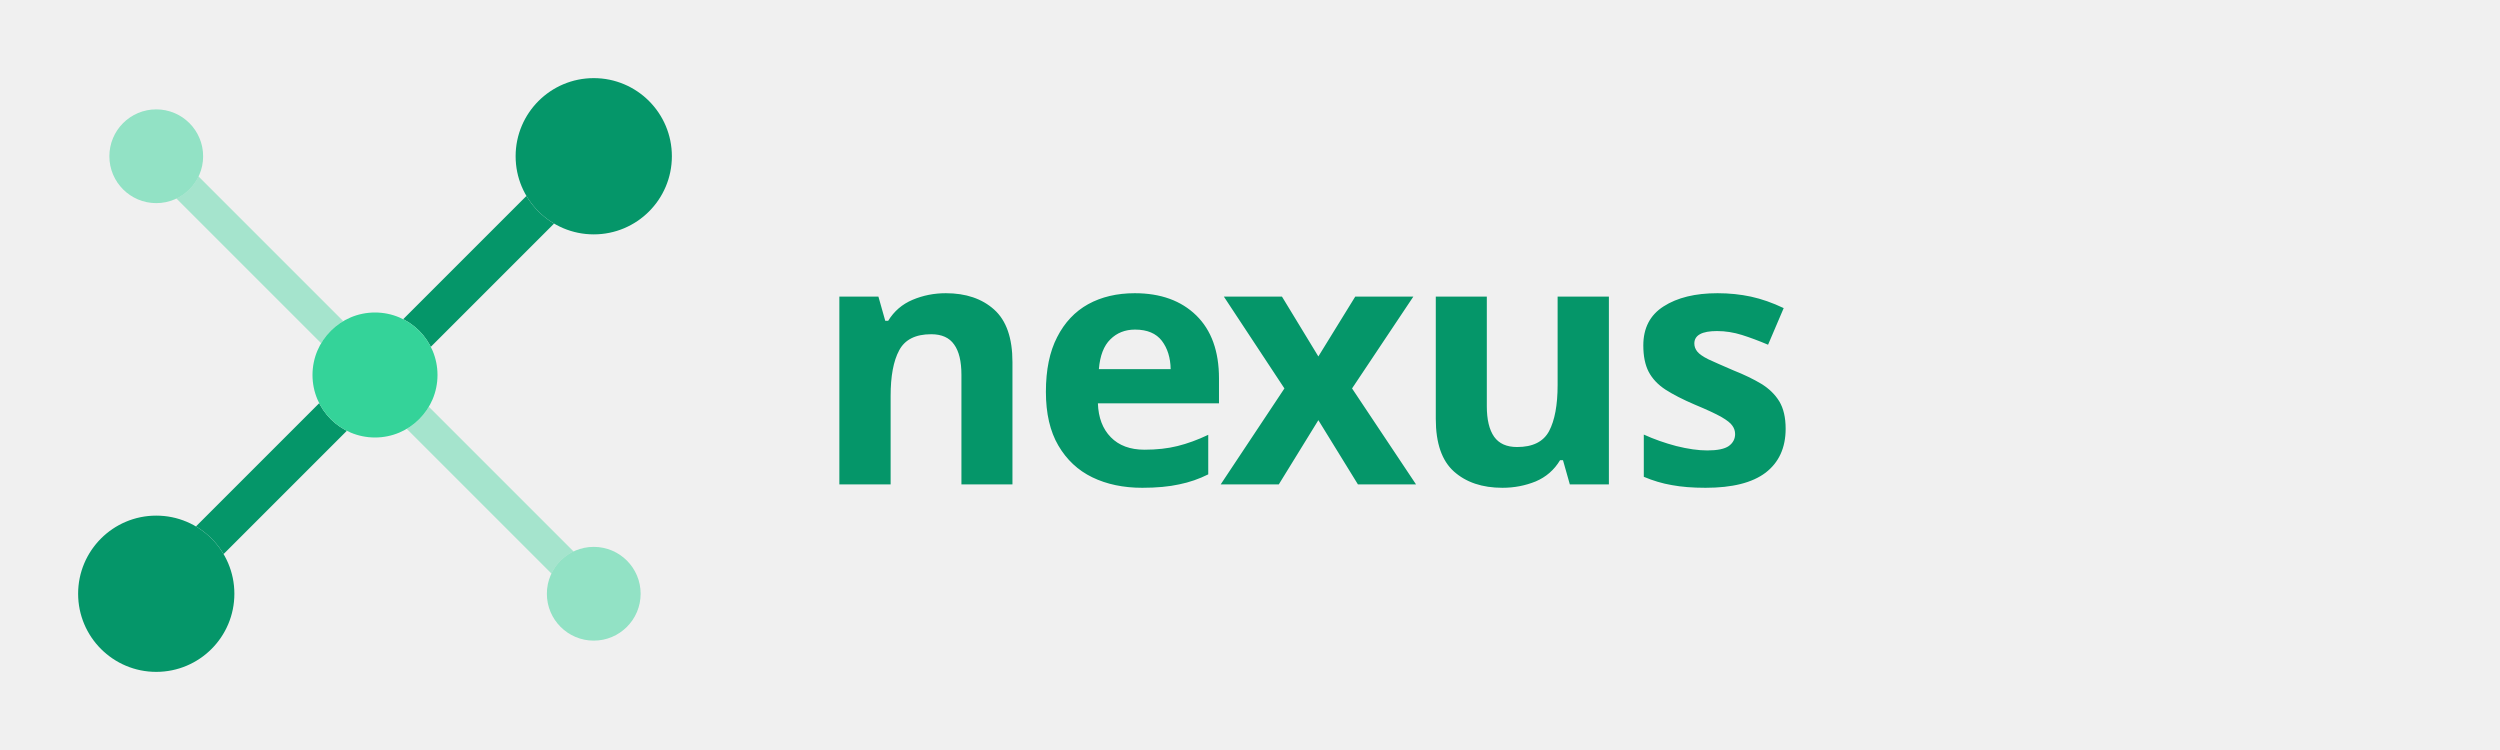
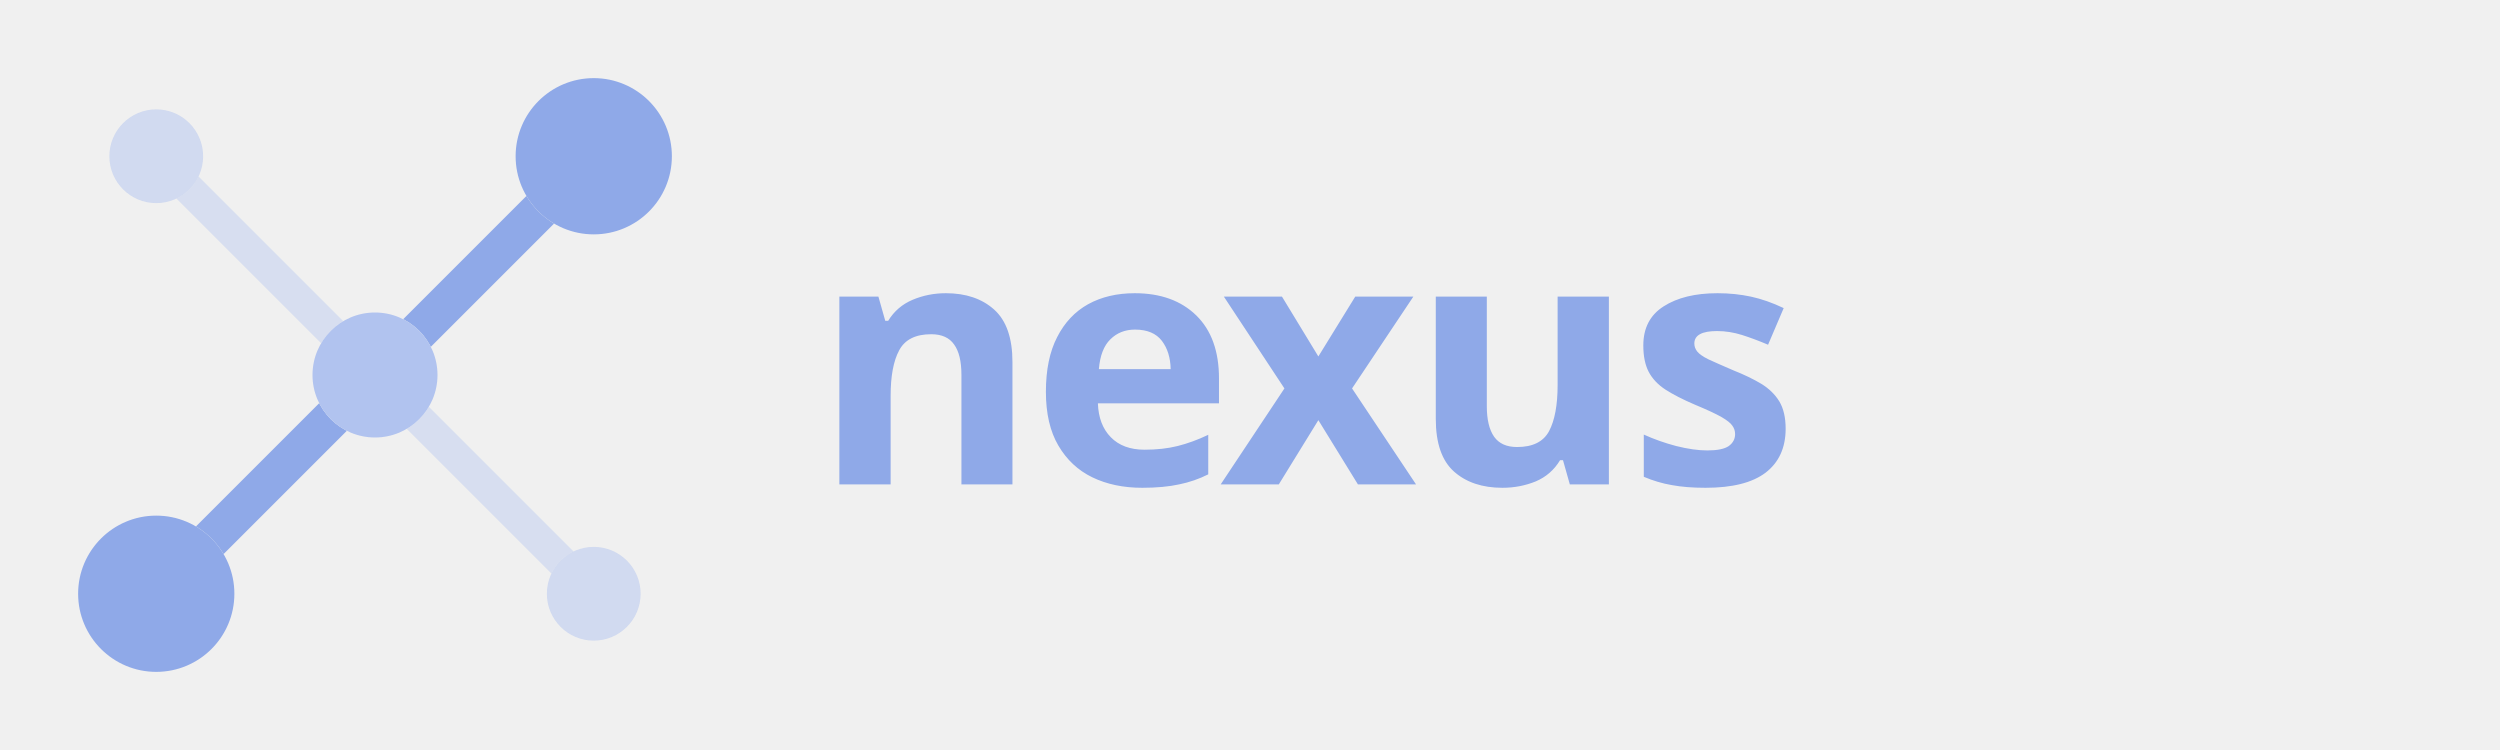
<svg xmlns="http://www.w3.org/2000/svg" viewBox="0 0 160 48" fill="none">
  <defs>
    <mask id="cut-node-interiors" maskUnits="userSpaceOnUse" x="0" y="0" width="48" height="48">
      <rect width="48" height="48" fill="white" />
      <circle cx="10" cy="38" r="5" fill="black" />
      <circle cx="38" cy="10" r="5" fill="black" />
      <circle cx="24" cy="24" r="4" fill="black" />
      <circle cx="10" cy="10" r="3" fill="black" />
      <circle cx="38" cy="38" r="3" fill="black" />
    </mask>
  </defs>
  <g mask="url(#cut-node-interiors)">
-     <line x1="10" y1="38" x2="24" y2="24" stroke="#059669" stroke-width="2.5" stroke-linecap="round" />
-     <line x1="24" y1="24" x2="38" y2="10" stroke="#059669" stroke-width="2.5" stroke-linecap="round" />
-     <line x1="10" y1="10" x2="38" y2="38" stroke="#34D399" stroke-width="2" stroke-linecap="round" opacity="0.4" />
+     <line x1="10" y1="38" x2="24" y2="24" stroke="#8FA9E8" stroke-width="2.5" stroke-linecap="round" />
+     <line x1="24" y1="24" x2="38" y2="10" stroke="#8FA9E8" stroke-width="2.5" stroke-linecap="round" />
+     <line x1="10" y1="10" x2="38" y2="38" stroke="#B1C3EF" stroke-width="2" stroke-linecap="round" opacity="0.4" />
  </g>
-   <circle cx="10" cy="38" r="5" fill="#059669" />
-   <circle cx="38" cy="10" r="5" fill="#059669" />
-   <circle cx="24" cy="24" r="4" fill="#34D399" />
-   <circle cx="10" cy="10" r="3" fill="#34D399" opacity="0.5" />
-   <circle cx="38" cy="38" r="3" fill="#34D399" opacity="0.5" />
-   <text x="52" y="31" font-family="DM Sans, sans-serif" font-size="22" font-weight="800" fill="#059669" letter-spacing="-0.5">nexus</text>
+   <circle cx="10" cy="38" r="5" fill="#8FA9E8" />
+   <circle cx="38" cy="10" r="5" fill="#8FA9E8" />
+   <circle cx="24" cy="24" r="4" fill="#B1C3EF" />
+   <circle cx="10" cy="10" r="3" fill="#B1C3EF" opacity="0.5" />
+   <circle cx="38" cy="38" r="3" fill="#B1C3EF" opacity="0.5" />
+   <text x="52" y="31" font-family="DM Sans, sans-serif" font-size="22" font-weight="800" fill="#8FA9E8" letter-spacing="-0.5">nexus</text>
</svg>
